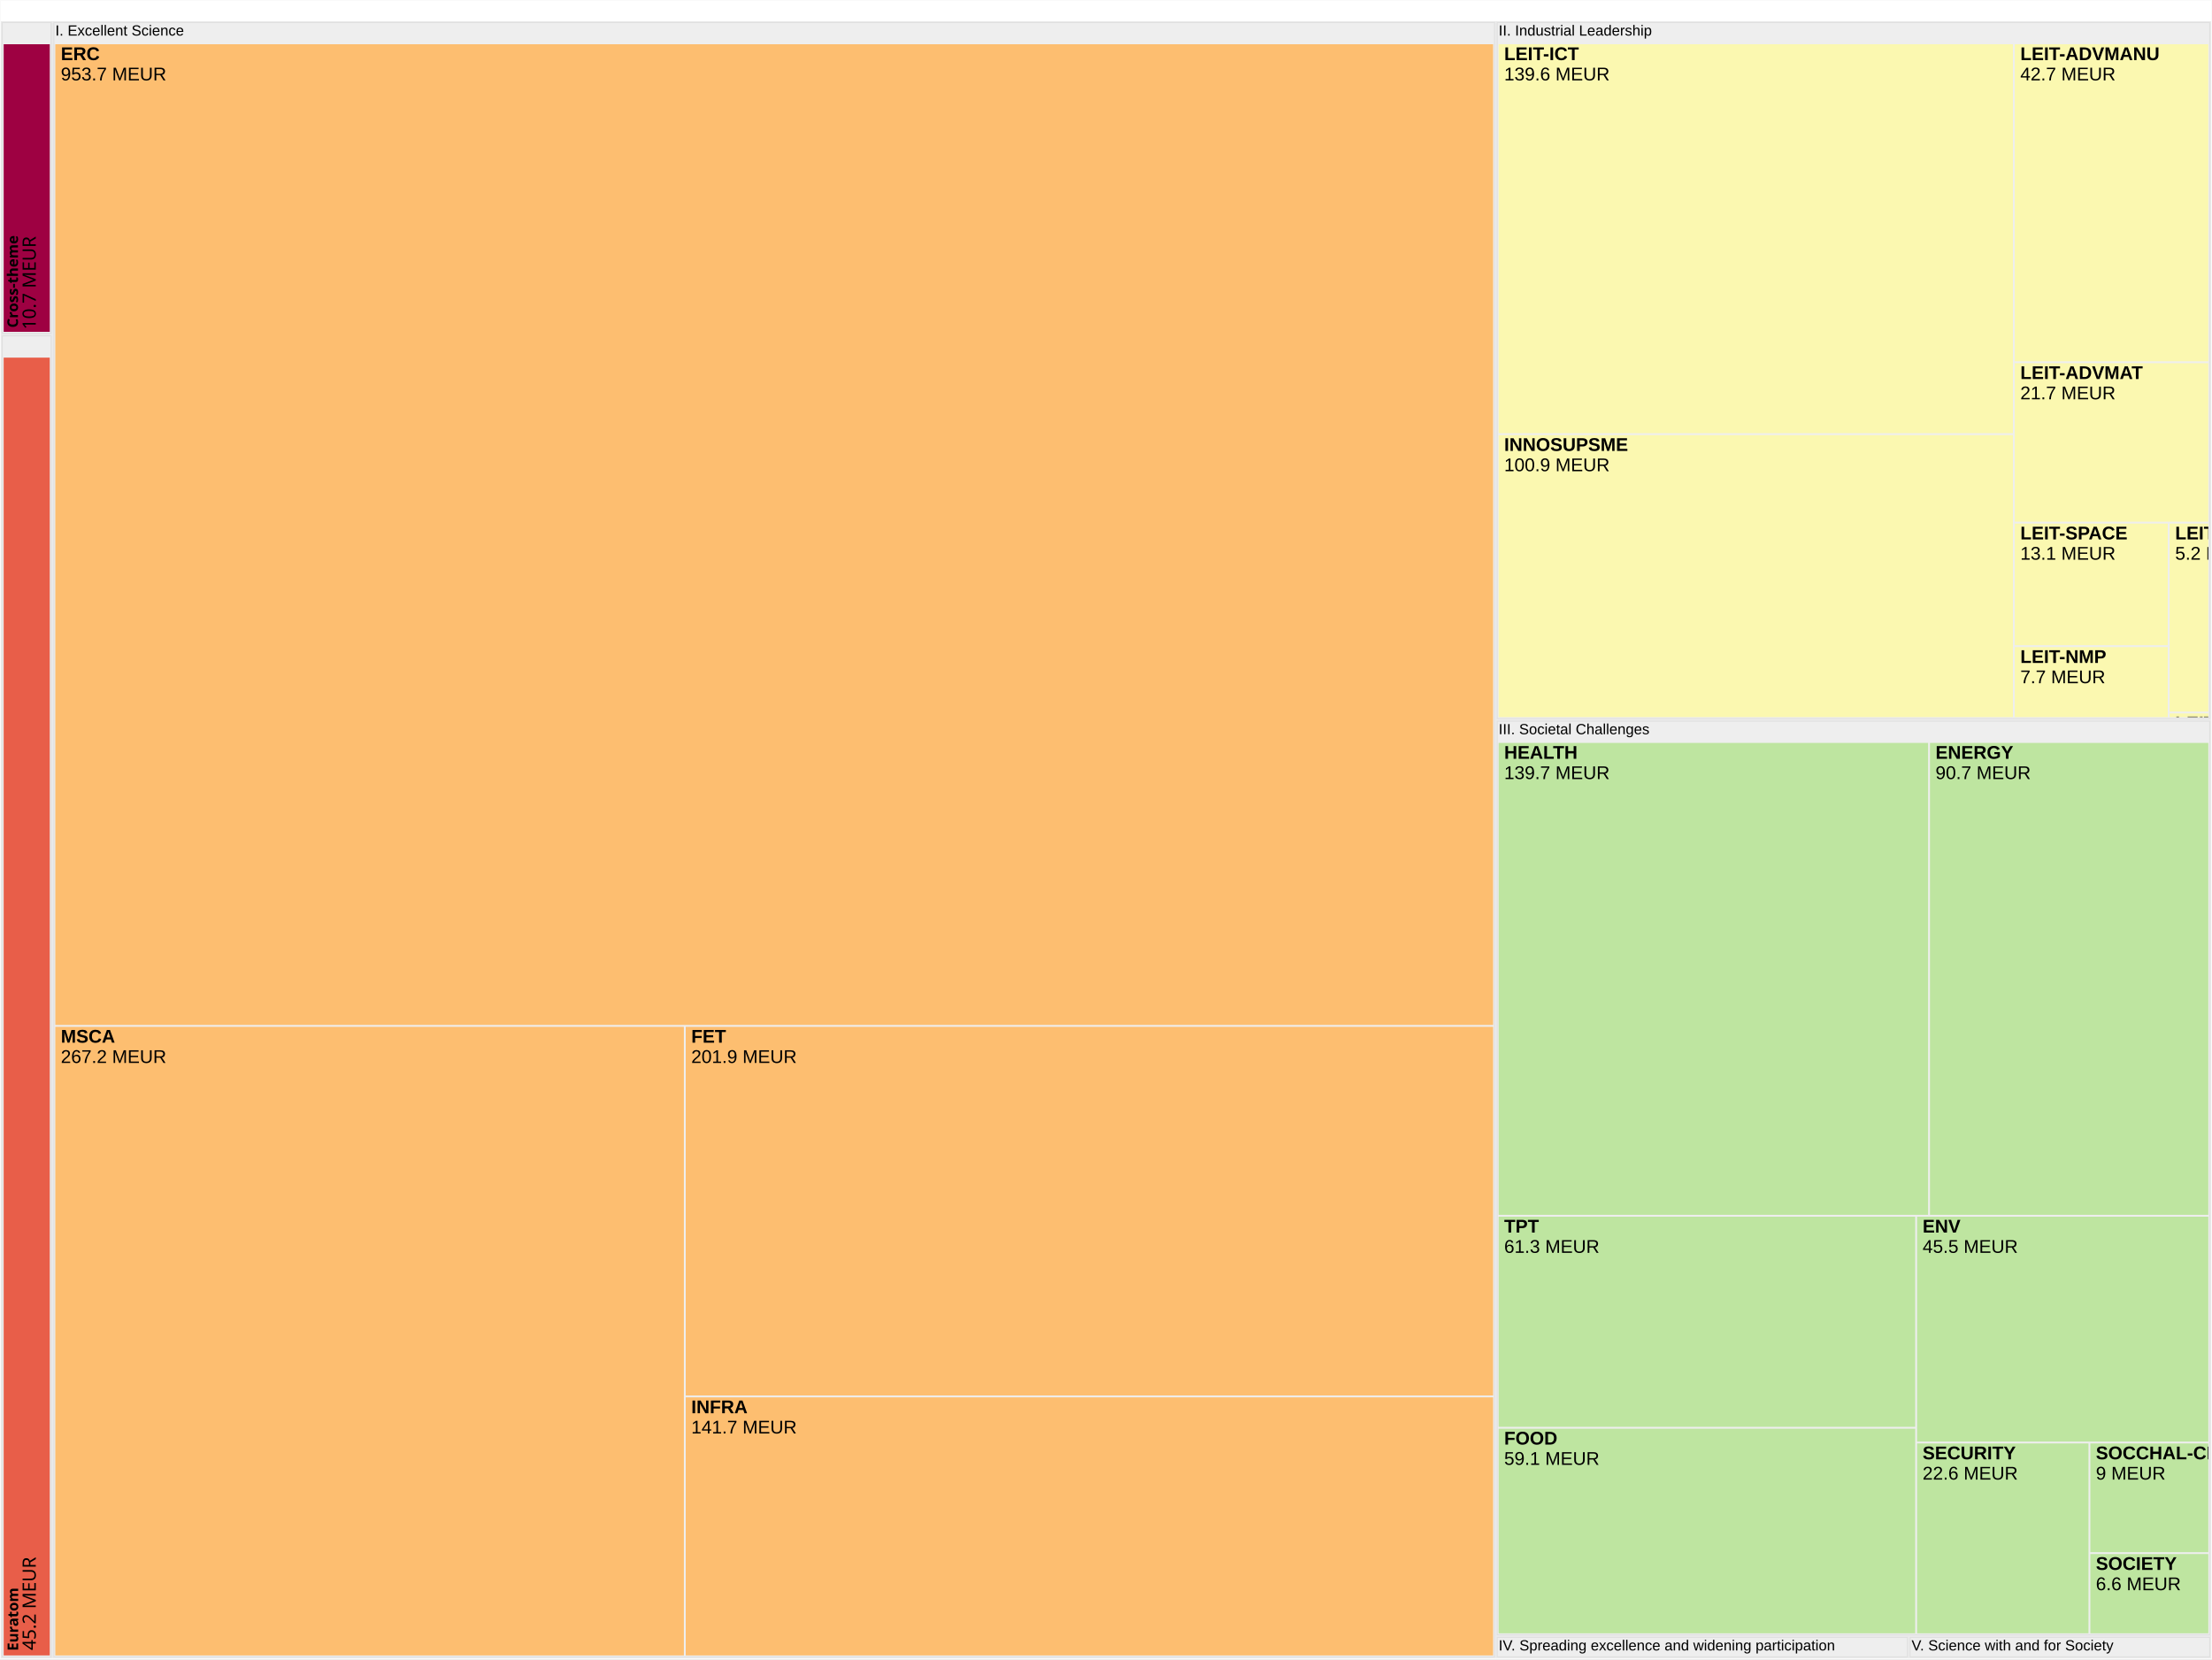
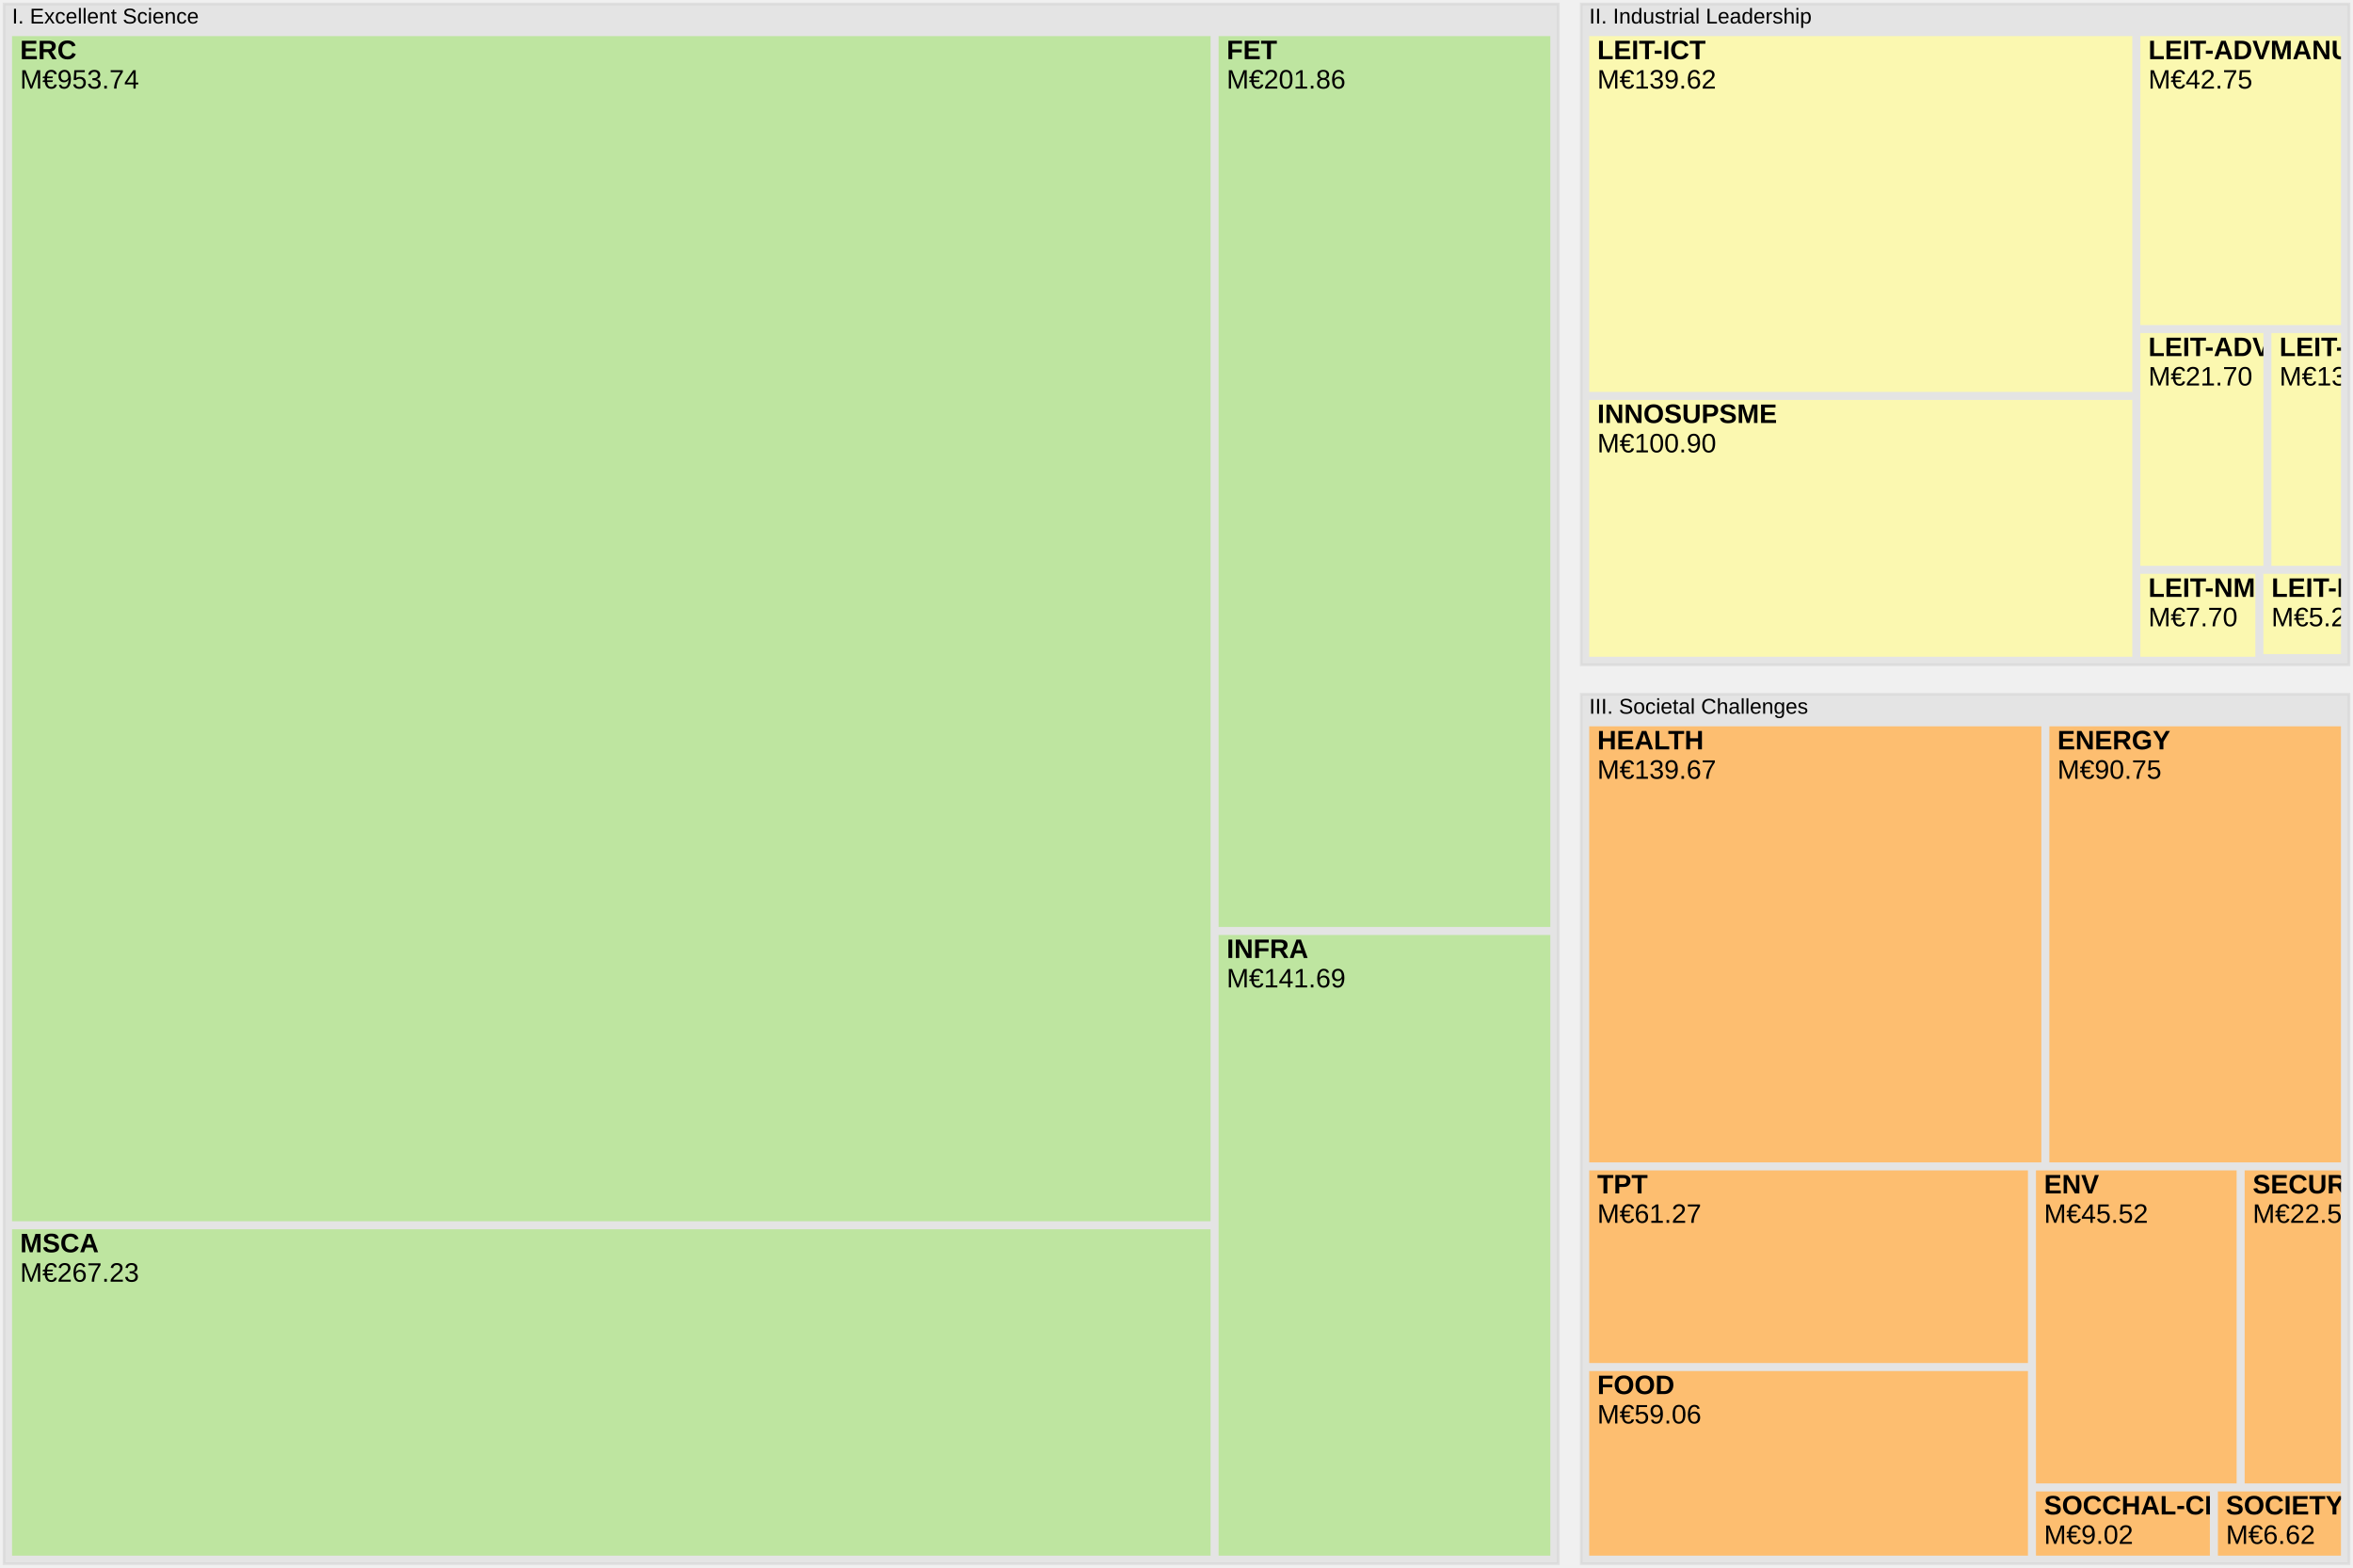
- <svg xmlns="http://www.w3.org/2000/svg" xmlns:xlink="http://www.w3.org/1999/xlink" width="1200" height="900" version="1.1" id="svg1201">
+ <svg xmlns="http://www.w3.org/2000/svg" xmlns:xlink="http://www.w3.org/1999/xlink" width="879.535" height="586" version="1.1" id="svg1201">
  <defs id="defs1205">
    <clipPath id="clip_ancestor0">
-       <use xlink:href="#path_ancestor0" id="use835" x="0" y="0" width="100%" height="100%" />
+       <rect width="898" height="598" id="use835" fill="#cccccc" fill-opacity="0" stroke="#cccccc" stroke-opacity="0.1" x="0" y="0" />
    </clipPath>
    <clipPath id="clip_ancestor1">
-       <use xlink:href="#path_ancestor1" id="use843" x="0" y="0" width="100%" height="100%" transform="translate(-1,-12)" />
+       <rect width="18" height="109" id="use843" fill="#cccccc" fill-opacity="0.333" stroke="#cccccc" stroke-opacity="0.433" x="0" y="0" />
    </clipPath>
    <clipPath id="clip_ancestor2">
-       <use xlink:href="#path_ancestor2" id="use851" x="0" y="0" width="100%" height="100%" transform="translate(-1,-182)" />
+       <rect width="18" height="471" id="use851" fill="#cccccc" fill-opacity="0.333" stroke="#cccccc" stroke-opacity="0.433" x="0" y="0" />
    </clipPath>
    <clipPath id="clip_ancestor3">
-       <use xlink:href="#path_ancestor3" id="use859" x="0" y="0" width="100%" height="100%" transform="translate(-29,-12)" />
+       <use xlink:href="#path_ancestor3" id="use859" x="0" y="0" width="100%" height="100%" transform="translate(-19.46463,-13)" />
    </clipPath>
    <clipPath id="clip_ancestor4">
-       <use xlink:href="#path_ancestor4" id="use867" x="0" y="0" width="100%" height="100%" transform="translate(-812,-12)" />
+       <use xlink:href="#path_ancestor4" id="use867" x="0" y="0" width="100%" height="100%" transform="translate(-609,-13)" />
    </clipPath>
    <clipPath id="clip_ancestor5">
-       <use xlink:href="#path_ancestor5" id="use875" x="0" y="0" width="100%" height="100%" transform="translate(-812,-391)" />
+       <use xlink:href="#path_ancestor5" id="use875" x="0" y="0" width="100%" height="100%" transform="translate(-609,-271)" />
    </clipPath>
    <clipPath id="clip_ancestor6">
-       <use xlink:href="#path_ancestor6" id="use883" x="0" y="0" width="100%" height="100%" transform="translate(-812,-888)" />
+       <rect width="165" height="5" id="use883" fill="#cccccc" fill-opacity="0.333" stroke="#cccccc" stroke-opacity="0.433" x="0" y="0" />
    </clipPath>
    <clipPath id="clip_ancestor7">
-       <use xlink:href="#path_ancestor7" id="use891" x="0" y="0" width="100%" height="100%" transform="translate(-1036,-888)" />
+       <rect width="119" height="5" id="use891" fill="#cccccc" fill-opacity="0.333" stroke="#cccccc" stroke-opacity="0.433" x="0" y="0" />
    </clipPath>
    <clipPath id="clip0">
-       <use xlink:href="#path0" id="use900" x="0" y="0" width="100%" height="100%" transform="translate(-2,-24)" />
+       <rect id="use900" fill="#5e4fa2" width="12" height="94" x="0" y="0" />
    </clipPath>
    <clipPath id="clip1">
-       <use xlink:href="#path1" id="use912" x="0" y="0" width="100%" height="100%" transform="translate(-2,-194)" />
+       <rect id="use912" fill="#56adae" width="12" height="456" x="0" y="0" />
    </clipPath>
    <clipPath id="clip2">
-       <use xlink:href="#path2" id="use924" x="0" y="0" width="100%" height="100%" transform="translate(-30,-24)" />
+       <use xlink:href="#path2" id="use924" x="0" y="0" width="100%" height="100%" transform="translate(-22.46463,-25)" />
    </clipPath>
    <clipPath id="clip3">
-       <use xlink:href="#path3" id="use936" x="0" y="0" width="100%" height="100%" transform="translate(-30,-557)" />
+       <use xlink:href="#path3" id="use936" x="0" y="0" width="100%" height="100%" transform="translate(-22.46463,-471)" />
    </clipPath>
    <clipPath id="clip4">
-       <use xlink:href="#path4" id="use948" x="0" y="0" width="100%" height="100%" transform="translate(-372,-557)" />
+       <use xlink:href="#path4" id="use948" x="0" y="0" width="100%" height="100%" transform="translate(-473.4646,-25)" />
    </clipPath>
    <clipPath id="clip5">
-       <use xlink:href="#path5" id="use960" x="0" y="0" width="100%" height="100%" transform="translate(-372,-758)" />
+       <use xlink:href="#path5" id="use960" x="0" y="0" width="100%" height="100%" transform="translate(-473.4646,-361)" />
    </clipPath>
    <clipPath id="clip6">
-       <use xlink:href="#path6" id="use972" x="0" y="0" width="100%" height="100%" transform="translate(-813,-24)" />
+       <use xlink:href="#path6" id="use972" x="0" y="0" width="100%" height="100%" transform="translate(-612,-25)" />
    </clipPath>
    <clipPath id="clip7">
-       <use xlink:href="#path7" id="use984" x="0" y="0" width="100%" height="100%" transform="translate(-813,-236)" />
+       <use xlink:href="#path7" id="use984" x="0" y="0" width="100%" height="100%" transform="translate(-612,-161)" />
    </clipPath>
    <clipPath id="clip8">
-       <use xlink:href="#path8" id="use996" x="0" y="0" width="100%" height="100%" transform="translate(-1093,-24)" />
+       <use xlink:href="#path8" id="use996" x="0" y="0" width="100%" height="100%" transform="translate(-818,-25)" />
    </clipPath>
    <clipPath id="clip9">
-       <use xlink:href="#path9" id="use1008" x="0" y="0" width="100%" height="100%" transform="translate(-1093,-197)" />
+       <use xlink:href="#path9" id="use1008" x="0" y="0" width="100%" height="100%" transform="translate(-818,-136)" />
    </clipPath>
    <clipPath id="clip10">
-       <use xlink:href="#path10" id="use1020" x="0" y="0" width="100%" height="100%" transform="translate(-1093,-284)" />
+       <use xlink:href="#path10" id="use1020" x="0" y="0" width="100%" height="100%" transform="translate(-867,-136)" />
    </clipPath>
    <clipPath id="clip11">
-       <use xlink:href="#path11" id="use1032" x="0" y="0" width="100%" height="100%" transform="translate(-1093,-351)" />
+       <use xlink:href="#path11" id="use1032" x="0" y="0" width="100%" height="100%" transform="translate(-818,-226)" />
    </clipPath>
    <clipPath id="clip12">
-       <use xlink:href="#path12" id="use1044" x="0" y="0" width="100%" height="100%" transform="translate(-1177,-284)" />
+       <use xlink:href="#path12" id="use1044" x="0" y="0" width="100%" height="100%" transform="translate(-864,-226)" />
    </clipPath>
    <clipPath id="clip13">
-       <use xlink:href="#path13" id="use1056" x="0" y="0" width="100%" height="100%" transform="translate(-1177,-387)" />
+       <use xlink:href="#path13" id="use1056" x="0" y="0" width="100%" height="100%" transform="translate(-864,-258)" />
    </clipPath>
    <clipPath id="clip14">
-       <use xlink:href="#path14" id="use1068" x="0" y="0" width="100%" height="100%" transform="translate(-1198,-387)" />
+       <use xlink:href="#path14" id="use1068" x="0" y="0" width="100%" height="100%" transform="translate(-894,-258)" />
    </clipPath>
    <clipPath id="clip15">
-       <use xlink:href="#path15" id="use1080" x="0" y="0" width="100%" height="100%" transform="translate(-813,-403)" />
+       <use xlink:href="#path15" id="use1080" x="0" y="0" width="100%" height="100%" transform="translate(-612,-283)" />
    </clipPath>
    <clipPath id="clip16">
-       <use xlink:href="#path16" id="use1092" x="0" y="0" width="100%" height="100%" transform="translate(-1047,-403)" />
+       <use xlink:href="#path16" id="use1092" x="0" y="0" width="100%" height="100%" transform="translate(-784,-283)" />
    </clipPath>
    <clipPath id="clip17">
-       <use xlink:href="#path17" id="use1104" x="0" y="0" width="100%" height="100%" transform="translate(-813,-660)" />
+       <use xlink:href="#path17" id="use1104" x="0" y="0" width="100%" height="100%" transform="translate(-612,-449)" />
    </clipPath>
    <clipPath id="clip18">
-       <use xlink:href="#path18" id="use1116" x="0" y="0" width="100%" height="100%" transform="translate(-813,-775)" />
+       <use xlink:href="#path18" id="use1116" x="0" y="0" width="100%" height="100%" transform="translate(-612,-524)" />
    </clipPath>
    <clipPath id="clip19">
-       <use xlink:href="#path19" id="use1128" x="0" y="0" width="100%" height="100%" transform="translate(-1040,-660)" />
+       <use xlink:href="#path19" id="use1128" x="0" y="0" width="100%" height="100%" transform="translate(-779,-449)" />
    </clipPath>
    <clipPath id="clip20">
-       <use xlink:href="#path20" id="use1140" x="0" y="0" width="100%" height="100%" transform="translate(-1040,-783)" />
+       <use xlink:href="#path20" id="use1140" x="0" y="0" width="100%" height="100%" transform="translate(-857,-449)" />
    </clipPath>
    <clipPath id="clip21">
-       <use xlink:href="#path21" id="use1152" x="0" y="0" width="100%" height="100%" transform="translate(-1134,-783)" />
+       <use xlink:href="#path21" id="use1152" x="0" y="0" width="100%" height="100%" transform="translate(-779,-569)" />
    </clipPath>
    <clipPath id="clip22">
-       <use xlink:href="#path22" id="use1164" x="0" y="0" width="100%" height="100%" transform="translate(-1134,-843)" />
+       <use xlink:href="#path22" id="use1164" x="0" y="0" width="100%" height="100%" transform="translate(-847,-569)" />
    </clipPath>
    <clipPath id="clip23">
-       <use xlink:href="#path23" id="use1176" x="0" y="0" width="100%" height="100%" transform="translate(-813,-899)" />
+       <use xlink:href="#path23" id="use1176" x="0" y="0" width="100%" height="100%" transform="translate(-612,-598)" />
    </clipPath>
    <clipPath id="clip24">
-       <use xlink:href="#path24" id="use1188" x="0" y="0" width="100%" height="100%" transform="translate(-1037,-899)" />
+       <use xlink:href="#path24" id="use1188" x="0" y="0" width="100%" height="100%" transform="translate(-780,-598)" />
    </clipPath>
  </defs>
-   <rect width="1200" height="900" x="0" y="0" fill="#ffffff" id="backgorund" />
-   <rect width="1200" height="900" id="path_ancestor0" fill="#cccccc" fill-opacity="0" stroke="#cccccc" stroke-opacity="0.1" x="0" y="0" />
-   <rect width="27" height="169" id="path_ancestor1" fill="#cccccc" fill-opacity="0.333" stroke="#cccccc" stroke-opacity="0.433" x="1" y="12" />
-   <rect width="27" height="717" id="path_ancestor2" fill="#cccccc" fill-opacity="0.333" stroke="#cccccc" stroke-opacity="0.433" x="1" y="182" />
-   <rect width="782" height="887" id="path_ancestor3" fill="#cccccc" fill-opacity="0.333" stroke="#cccccc" stroke-opacity="0.433" x="29" y="12" />
-   <text x="1" y="2" clip-path="url(#clip_ancestor3)" font-family="Arial, sans-serif" font-size="8px" dominant-baseline="text-before-edge" class="txt" id="text862" transform="translate(29,12)">I. Excellent Science</text>
-   <rect width="387" height="378" id="path_ancestor4" fill="#cccccc" fill-opacity="0.333" stroke="#cccccc" stroke-opacity="0.433" x="812" y="12" />
-   <text x="1" y="2" clip-path="url(#clip_ancestor4)" font-family="Arial, sans-serif" font-size="8px" dominant-baseline="text-before-edge" class="txt" id="text870" transform="translate(812,12)">II. Industrial Leadership</text>
-   <rect width="387" height="496" id="path_ancestor5" fill="#cccccc" fill-opacity="0.333" stroke="#cccccc" stroke-opacity="0.433" x="812" y="391" />
-   <text x="1" y="2" clip-path="url(#clip_ancestor5)" font-family="Arial, sans-serif" font-size="8px" dominant-baseline="text-before-edge" class="txt" id="text878" transform="translate(812,391)">III. Societal Challenges</text>
-   <rect width="223" height="11" id="path_ancestor6" fill="#cccccc" fill-opacity="0.333" stroke="#cccccc" stroke-opacity="0.433" x="812" y="888" />
-   <text x="1" y="2" clip-path="url(#clip_ancestor6)" font-family="Arial, sans-serif" font-size="8px" dominant-baseline="text-before-edge" class="txt" id="text886" transform="translate(812,888)">IV. Spreading excellence and widening participation</text>
-   <rect width="163" height="11" id="path_ancestor7" fill="#cccccc" fill-opacity="0.333" stroke="#cccccc" stroke-opacity="0.433" x="1036" y="888" />
-   <text x="1" y="2" clip-path="url(#clip_ancestor7)" font-family="Arial, sans-serif" font-size="8px" dominant-baseline="text-before-edge" class="txt" id="text894" transform="translate(1036,888)">V. Science with and for Society</text>
-   <rect id="path0" fill="#9e0142" width="25" height="156" x="2" y="24" />
-   <rect id="path1" fill="#e85e49" width="25" height="704" x="2" y="194" />
-   <rect id="path2" fill="#fdbe70" width="780" height="532" x="30" y="24" />
-   <text clip-path="url(#clip2)" font-family="Arial, sans-serif" font-size="10px" dominant-baseline="text-before-edge" class="txt" id="text931" transform="translate(30,24)">
-     <tspan x="3" y="0.2em" style="font-weight:bold;font-size:10px;font-family:Arial, sans-serif;fill:#000000" id="tspan927">ERC</tspan>
-     <tspan x="3" y="1.3em" style="font-weight:normal;font-size:10px;font-family:Arial, sans-serif;fill:#000000" id="tspan929">953.7 MEUR</tspan>
-   </text>
-   <rect id="path3" fill="#fdbe70" width="341" height="341" x="30" y="557" />
-   <text clip-path="url(#clip3)" font-family="Arial, sans-serif" font-size="10px" dominant-baseline="text-before-edge" class="txt" id="text943" transform="translate(30,557)">
-     <tspan x="3" y="0.2em" style="font-weight:bold;font-size:10px;font-family:Arial, sans-serif;fill:#000000" id="tspan939">MSCA</tspan>
-     <tspan x="3" y="1.3em" style="font-weight:normal;font-size:10px;font-family:Arial, sans-serif;fill:#000000" id="tspan941">267.2 MEUR</tspan>
-   </text>
-   <rect id="path4" fill="#fdbe70" width="438" height="200" x="372" y="557" />
-   <text clip-path="url(#clip4)" font-family="Arial, sans-serif" font-size="10px" dominant-baseline="text-before-edge" class="txt" id="text955" transform="translate(372,557)">
-     <tspan x="3" y="0.2em" style="font-weight:bold;font-size:10px;font-family:Arial, sans-serif;fill:#000000" id="tspan951">FET</tspan>
-     <tspan x="3" y="1.3em" style="font-weight:normal;font-size:10px;font-family:Arial, sans-serif;fill:#000000" id="tspan953">201.9 MEUR</tspan>
-   </text>
-   <rect id="path5" fill="#fdbe70" width="438" height="140" x="372" y="758" />
-   <text clip-path="url(#clip5)" font-family="Arial, sans-serif" font-size="10px" dominant-baseline="text-before-edge" class="txt" id="text967" transform="translate(372,758)">
-     <tspan x="3" y="0.2em" style="font-weight:bold;font-size:10px;font-family:Arial, sans-serif;fill:#000000" id="tspan963">INFRA</tspan>
-     <tspan x="3" y="1.3em" style="font-weight:normal;font-size:10px;font-family:Arial, sans-serif;fill:#000000" id="tspan965">141.7 MEUR</tspan>
-   </text>
-   <rect id="path6" fill="#fbf8b0" width="279" height="211" x="813" y="24" />
-   <text clip-path="url(#clip6)" font-family="Arial, sans-serif" font-size="10px" dominant-baseline="text-before-edge" class="txt" id="text979" transform="translate(813,24)">
-     <tspan x="3" y="0.2em" style="font-weight:bold;font-size:10px;font-family:Arial, sans-serif;fill:#000000" id="tspan975">LEIT-ICT</tspan>
-     <tspan x="3" y="1.3em" style="font-weight:normal;font-size:10px;font-family:Arial, sans-serif;fill:#000000" id="tspan977">139.6 MEUR</tspan>
-   </text>
-   <rect id="path7" fill="#fbf8b0" width="279" height="153" x="813" y="236" />
-   <text clip-path="url(#clip7)" font-family="Arial, sans-serif" font-size="10px" dominant-baseline="text-before-edge" class="txt" id="text991" transform="translate(813,236)">
-     <tspan x="3" y="0.2em" style="font-weight:bold;font-size:10px;font-family:Arial, sans-serif;fill:#000000" id="tspan987">INNOSUPSME</tspan>
-     <tspan x="3" y="1.3em" style="font-weight:normal;font-size:10px;font-family:Arial, sans-serif;fill:#000000" id="tspan989">100.9 MEUR</tspan>
-   </text>
-   <rect id="path8" fill="#fbf8b0" width="105" height="172" x="1093" y="24" />
-   <text clip-path="url(#clip8)" font-family="Arial, sans-serif" font-size="10px" dominant-baseline="text-before-edge" class="txt" id="text1003" transform="translate(1093,24)">
-     <tspan x="3" y="0.2em" style="font-weight:bold;font-size:10px;font-family:Arial, sans-serif;fill:#000000" id="tspan999">LEIT-ADVMANU</tspan>
-     <tspan x="3" y="1.3em" style="font-weight:normal;font-size:10px;font-family:Arial, sans-serif;fill:#000000" id="tspan1001">42.7 MEUR</tspan>
-   </text>
-   <rect id="path9" fill="#fbf8b0" width="105" height="86" x="1093" y="197" />
-   <text clip-path="url(#clip9)" font-family="Arial, sans-serif" font-size="10px" dominant-baseline="text-before-edge" class="txt" id="text1015" transform="translate(1093,197)">
-     <tspan x="3" y="0.2em" style="font-weight:bold;font-size:10px;font-family:Arial, sans-serif;fill:#000000" id="tspan1011">LEIT-ADVMAT</tspan>
-     <tspan x="3" y="1.3em" style="font-weight:normal;font-size:10px;font-family:Arial, sans-serif;fill:#000000" id="tspan1013">21.7 MEUR</tspan>
-   </text>
-   <rect id="path10" fill="#fbf8b0" width="83" height="66" x="1093" y="284" />
-   <text clip-path="url(#clip10)" font-family="Arial, sans-serif" font-size="10px" dominant-baseline="text-before-edge" class="txt" id="text1027" transform="translate(1093,284)">
-     <tspan x="3" y="0.2em" style="font-weight:bold;font-size:10px;font-family:Arial, sans-serif;fill:#000000" id="tspan1023">LEIT-SPACE</tspan>
-     <tspan x="3" y="1.3em" style="font-weight:normal;font-size:10px;font-family:Arial, sans-serif;fill:#000000" id="tspan1025">13.1 MEUR</tspan>
-   </text>
-   <rect id="path11" fill="#fbf8b0" width="83" height="38" x="1093" y="351" />
-   <text clip-path="url(#clip11)" font-family="Arial, sans-serif" font-size="10px" dominant-baseline="text-before-edge" class="txt" id="text1039" transform="translate(1093,351)">
-     <tspan x="3" y="0.2em" style="font-weight:bold;font-size:10px;font-family:Arial, sans-serif;fill:#000000" id="tspan1035">LEIT-NMP</tspan>
-     <tspan x="3" y="1.3em" style="font-weight:normal;font-size:10px;font-family:Arial, sans-serif;fill:#000000" id="tspan1037">7.7 MEUR</tspan>
-   </text>
-   <rect id="path12" fill="#fbf8b0" width="21" height="102" x="1177" y="284" />
-   <text clip-path="url(#clip12)" font-family="Arial, sans-serif" font-size="10px" dominant-baseline="text-before-edge" class="txt" id="text1051" transform="translate(1177,284)">
-     <tspan x="3" y="0.2em" style="font-weight:bold;font-size:10px;font-family:Arial, sans-serif;fill:#000000" id="tspan1047">LEIT-BIOTECH</tspan>
-     <tspan x="3" y="1.3em" style="font-weight:normal;font-size:10px;font-family:Arial, sans-serif;fill:#000000" id="tspan1049">5.2 MEUR</tspan>
-   </text>
-   <rect id="path13" fill="#fbf8b0" width="21" height="2" x="1177" y="387" />
-   <text clip-path="url(#clip13)" font-family="Arial, sans-serif" font-size="10px" dominant-baseline="text-before-edge" class="txt" id="text1063" transform="translate(1177,387)">
-     <tspan x="3" y="0.2em" style="font-weight:bold;font-size:10px;font-family:Arial, sans-serif;fill:#000000" id="tspan1059">LEIT</tspan>
-     <tspan x="3" y="1.3em" style="font-weight:normal;font-size:10px;font-family:Arial, sans-serif;fill:#000000" id="tspan1061">0.1 MEUR</tspan>
-   </text>
-   <rect id="path14" fill="#fbf8b0" width="0" height="0" x="1198" y="387" />
-   <text clip-path="url(#clip14)" font-family="Arial, sans-serif" font-size="10px" dominant-baseline="text-before-edge" class="txt" id="text1075" transform="translate(1198,387)">
-     <tspan x="3" y="0.2em" style="font-weight:bold;font-size:10px;font-family:Arial, sans-serif;fill:#000000" id="tspan1071">RISKFINANCE</tspan>
-     <tspan x="3" y="1.3em" style="font-weight:normal;font-size:10px;font-family:Arial, sans-serif;fill:#000000" id="tspan1073">0 MEUR</tspan>
-   </text>
-   <rect id="path15" fill="#bee5a0" width="233" height="256" x="813" y="403" />
-   <text clip-path="url(#clip15)" font-family="Arial, sans-serif" font-size="10px" dominant-baseline="text-before-edge" class="txt" id="text1087" transform="translate(813,403)">
-     <tspan x="3" y="0.2em" style="font-weight:bold;font-size:10px;font-family:Arial, sans-serif;fill:#000000" id="tspan1083">HEALTH</tspan>
-     <tspan x="3" y="1.3em" style="font-weight:normal;font-size:10px;font-family:Arial, sans-serif;fill:#000000" id="tspan1085">139.7 MEUR</tspan>
-   </text>
-   <rect id="path16" fill="#bee5a0" width="151" height="256" x="1047" y="403" />
-   <text clip-path="url(#clip16)" font-family="Arial, sans-serif" font-size="10px" dominant-baseline="text-before-edge" class="txt" id="text1099" transform="translate(1047,403)">
-     <tspan x="3" y="0.2em" style="font-weight:bold;font-size:10px;font-family:Arial, sans-serif;fill:#000000" id="tspan1095">ENERGY</tspan>
-     <tspan x="3" y="1.3em" style="font-weight:normal;font-size:10px;font-family:Arial, sans-serif;fill:#000000" id="tspan1097">90.7 MEUR</tspan>
-   </text>
-   <rect id="path17" fill="#bee5a0" width="226" height="114" x="813" y="660" />
-   <text clip-path="url(#clip17)" font-family="Arial, sans-serif" font-size="10px" dominant-baseline="text-before-edge" class="txt" id="text1111" transform="translate(813,660)">
-     <tspan x="3" y="0.2em" style="font-weight:bold;font-size:10px;font-family:Arial, sans-serif;fill:#000000" id="tspan1107">TPT</tspan>
-     <tspan x="3" y="1.3em" style="font-weight:normal;font-size:10px;font-family:Arial, sans-serif;fill:#000000" id="tspan1109">61.3 MEUR</tspan>
-   </text>
-   <rect id="path18" fill="#bee5a0" width="226" height="111" x="813" y="775" />
-   <text clip-path="url(#clip18)" font-family="Arial, sans-serif" font-size="10px" dominant-baseline="text-before-edge" class="txt" id="text1123" transform="translate(813,775)">
-     <tspan x="3" y="0.2em" style="font-weight:bold;font-size:10px;font-family:Arial, sans-serif;fill:#000000" id="tspan1119">FOOD</tspan>
-     <tspan x="3" y="1.3em" style="font-weight:normal;font-size:10px;font-family:Arial, sans-serif;fill:#000000" id="tspan1121">59.1 MEUR</tspan>
-   </text>
-   <rect id="path19" fill="#bee5a0" width="158" height="122" x="1040" y="660" />
-   <text clip-path="url(#clip19)" font-family="Arial, sans-serif" font-size="10px" dominant-baseline="text-before-edge" class="txt" id="text1135" transform="translate(1040,660)">
-     <tspan x="3" y="0.2em" style="font-weight:bold;font-size:10px;font-family:Arial, sans-serif;fill:#000000" id="tspan1131">ENV</tspan>
-     <tspan x="3" y="1.3em" style="font-weight:normal;font-size:10px;font-family:Arial, sans-serif;fill:#000000" id="tspan1133">45.5 MEUR</tspan>
-   </text>
-   <rect id="path20" fill="#bee5a0" width="93" height="103" x="1040" y="783" />
-   <text clip-path="url(#clip20)" font-family="Arial, sans-serif" font-size="10px" dominant-baseline="text-before-edge" class="txt" id="text1147" transform="translate(1040,783)">
-     <tspan x="3" y="0.2em" style="font-weight:bold;font-size:10px;font-family:Arial, sans-serif;fill:#000000" id="tspan1143">SECURITY</tspan>
-     <tspan x="3" y="1.3em" style="font-weight:normal;font-size:10px;font-family:Arial, sans-serif;fill:#000000" id="tspan1145">22.6 MEUR</tspan>
-   </text>
-   <rect id="path21" fill="#bee5a0" width="64" height="59" x="1134" y="783" />
-   <text clip-path="url(#clip21)" font-family="Arial, sans-serif" font-size="10px" dominant-baseline="text-before-edge" class="txt" id="text1159" transform="translate(1134,783)">
-     <tspan x="3" y="0.2em" style="font-weight:bold;font-size:10px;font-family:Arial, sans-serif;fill:#000000" id="tspan1155">SOCCHAL-CROSST</tspan>
-     <tspan x="3" y="1.3em" style="font-weight:normal;font-size:10px;font-family:Arial, sans-serif;fill:#000000" id="tspan1157">9 MEUR</tspan>
-   </text>
-   <rect id="path22" fill="#bee5a0" width="64" height="43" x="1134" y="843" />
-   <text clip-path="url(#clip22)" font-family="Arial, sans-serif" font-size="10px" dominant-baseline="text-before-edge" class="txt" id="text1171" transform="translate(1134,843)">
-     <tspan x="3" y="0.2em" style="font-weight:bold;font-size:10px;font-family:Arial, sans-serif;fill:#000000" id="tspan1167">SOCIETY</tspan>
-     <tspan x="3" y="1.3em" style="font-weight:normal;font-size:10px;font-family:Arial, sans-serif;fill:#000000" id="tspan1169">6.6 MEUR</tspan>
-   </text>
-   <rect id="path23" fill="#56adae" width="221" height="0" x="813" y="899" />
-   <text clip-path="url(#clip23)" font-family="Arial, sans-serif" font-size="10px" dominant-baseline="text-before-edge" class="txt" id="text1183" transform="translate(813,899)">
-     <tspan x="3" y="0.2em" style="font-weight:bold;font-size:10px;font-family:Arial, sans-serif;fill:#000000" id="tspan1179" />
-     <tspan x="3" y="1.3em" style="font-weight:normal;font-size:10px;font-family:Arial, sans-serif;fill:#000000" id="tspan1181">6.1 MEUR</tspan>
-   </text>
-   <rect id="path24" fill="#5e4fa2" width="161" height="0" x="1037" y="899" />
-   <text clip-path="url(#clip24)" font-family="Arial, sans-serif" font-size="10px" dominant-baseline="text-before-edge" class="txt" id="text1195" transform="translate(1037,899)">
-     <tspan x="3" y="0.2em" style="font-weight:bold;font-size:10px;font-family:Arial, sans-serif;fill:#000000" id="tspan1191" />
-     <tspan x="3" y="1.3em" style="font-weight:normal;font-size:10px;font-family:Arial, sans-serif;fill:#000000" id="tspan1193">4.5 MEUR</tspan>
-   </text>
-   <text xml:space="preserve" style="font-weight:bold;font-size:8px;line-height:1.25;font-family:sans-serif;-inkscape-font-specification:'sans-serif Bold'" x="-895.536" y="9.854" id="text1825" transform="rotate(-90)">
-     <tspan id="tspan1823" x="-895.536" y="9.854" style="font-style:normal;font-variant:normal;font-weight:bold;font-stretch:normal;font-size:8px;font-family:sans-serif;-inkscape-font-specification:'sans-serif Bold'">Euratom</tspan>
-   </text>
-   <text xml:space="preserve" style="font-weight:bold;font-size:8px;line-height:1.25;font-family:sans-serif;-inkscape-font-specification:'sans-serif Bold'" x="-177.797" y="9.746" id="text1825-3" transform="rotate(-90)">
-     <tspan id="tspan1823-7" x="-177.797" y="9.746" style="font-style:normal;font-variant:normal;font-weight:bold;font-stretch:normal;font-size:8px;font-family:sans-serif;-inkscape-font-specification:'sans-serif Bold'">Cross-theme</tspan>
-   </text>
-   <text xml:space="preserve" style="font-weight:bold;font-size:10px;line-height:1.25;font-family:sans-serif;-inkscape-font-specification:'sans-serif Bold'" x="-178.752" y="19.402" id="text1825-6" transform="rotate(-90)">
-     <tspan id="tspan1823-2" x="-178.752" y="19.402" style="font-style:normal;font-variant:normal;font-weight:normal;font-stretch:normal;font-size:10px;font-family:sans-serif;-inkscape-font-specification:sans-serif">10.7 MEUR</tspan>
-   </text>
-   <text xml:space="preserve" style="font-weight:bold;font-size:10px;line-height:1.25;font-family:sans-serif;-inkscape-font-specification:'sans-serif Bold'" x="-895.17" y="19.407" id="text1825-6-0" transform="rotate(-90)">
-     <tspan id="tspan1823-2-6" x="-895.17" y="19.407" style="font-style:normal;font-variant:normal;font-weight:normal;font-stretch:normal;font-size:10px;font-family:sans-serif;-inkscape-font-specification:sans-serif">45.2 MEUR</tspan>
-   </text>
+   <g id="g2311" transform="translate(-17.96463,-11.5)">
+     <rect width="581" height="583" id="path_ancestor3" fill="#cccccc" fill-opacity="0.333" stroke="#cccccc" stroke-opacity="0.433" x="19.465" y="13" />
+     <text x="3" y="2" clip-path="url(#clip_ancestor3)" font-family="Arial, sans-serif" font-size="8px" dominant-baseline="text-before-edge" class="txt" id="text862" transform="translate(19.46463,13)">I. Excellent Science</text>
+     <rect id="path2" fill="#bee5a0" width="448" height="443" x="22.465" y="25" />
+     <text clip-path="url(#clip2)" font-family="Arial, sans-serif" font-size="10px" dominant-baseline="text-before-edge" class="txt" id="text931" transform="translate(22.46463,25)">
+       <tspan x="3" y="0.2em" style="font-weight:bold;font-size:10px;font-family:Arial, sans-serif;fill:#000000" id="tspan927">ERC</tspan>
+       <tspan x="3" y="1.3em" style="font-weight:normal;font-size:10px;font-family:Arial, sans-serif;fill:#000000" id="tspan929">M€953.74</tspan>
+     </text>
+     <rect id="path3" fill="#bee5a0" width="448" height="122" x="22.465" y="471" />
+     <text clip-path="url(#clip3)" font-family="Arial, sans-serif" font-size="10px" dominant-baseline="text-before-edge" class="txt" id="text943" transform="translate(22.46463,471)">
+       <tspan x="3" y="0.2em" style="font-weight:bold;font-size:10px;font-family:Arial, sans-serif;fill:#000000" id="tspan939">MSCA</tspan>
+       <tspan x="3" y="1.3em" style="font-weight:normal;font-size:10px;font-family:Arial, sans-serif;fill:#000000" id="tspan941">M€267.23</tspan>
+     </text>
+     <rect id="path4" fill="#bee5a0" width="124" height="333" x="473.465" y="25" />
+     <text clip-path="url(#clip4)" font-family="Arial, sans-serif" font-size="10px" dominant-baseline="text-before-edge" class="txt" id="text955" transform="translate(473.4646,25)">
+       <tspan x="3" y="0.2em" style="font-weight:bold;font-size:10px;font-family:Arial, sans-serif;fill:#000000" id="tspan951">FET</tspan>
+       <tspan x="3" y="1.3em" style="font-weight:normal;font-size:10px;font-family:Arial, sans-serif;fill:#000000" id="tspan953">M€201.86</tspan>
+     </text>
+     <rect id="path5" fill="#bee5a0" width="124" height="232" x="473.465" y="361" />
+     <text clip-path="url(#clip5)" font-family="Arial, sans-serif" font-size="10px" dominant-baseline="text-before-edge" class="txt" id="text967" transform="translate(473.4646,361)">
+       <tspan x="3" y="0.2em" style="font-weight:bold;font-size:10px;font-family:Arial, sans-serif;fill:#000000" id="tspan963">INFRA</tspan>
+       <tspan x="3" y="1.3em" style="font-weight:normal;font-size:10px;font-family:Arial, sans-serif;fill:#000000" id="tspan965">M€141.69</tspan>
+     </text>
+     <rect width="287" height="247" id="path_ancestor4" fill="#cccccc" fill-opacity="0.333" stroke="#cccccc" stroke-opacity="0.433" x="609" y="13" />
+     <text x="3" y="2" clip-path="url(#clip_ancestor4)" font-family="Arial, sans-serif" font-size="8px" dominant-baseline="text-before-edge" class="txt" id="text870" transform="translate(609,13)">II. Industrial Leadership</text>
+     <rect id="path6" fill="#fbf8b0" width="203" height="133" x="612" y="25" />
+     <text clip-path="url(#clip6)" font-family="Arial, sans-serif" font-size="10px" dominant-baseline="text-before-edge" class="txt" id="text979" transform="translate(612,25)">
+       <tspan x="3" y="0.2em" style="font-weight:bold;font-size:10px;font-family:Arial, sans-serif;fill:#000000" id="tspan975">LEIT-ICT</tspan>
+       <tspan x="3" y="1.3em" style="font-weight:normal;font-size:10px;font-family:Arial, sans-serif;fill:#000000" id="tspan977">M€139.62</tspan>
+     </text>
+     <rect id="path7" fill="#fbf8b0" width="203" height="96" x="612" y="161" />
+     <text clip-path="url(#clip7)" font-family="Arial, sans-serif" font-size="10px" dominant-baseline="text-before-edge" class="txt" id="text991" transform="translate(612,161)">
+       <tspan x="3" y="0.2em" style="font-weight:bold;font-size:10px;font-family:Arial, sans-serif;fill:#000000" id="tspan987">INNOSUPSME</tspan>
+       <tspan x="3" y="1.3em" style="font-weight:normal;font-size:10px;font-family:Arial, sans-serif;fill:#000000" id="tspan989">M€100.90</tspan>
+     </text>
+     <rect id="path8" fill="#fbf8b0" width="75" height="108" x="818" y="25" />
+     <text clip-path="url(#clip8)" font-family="Arial, sans-serif" font-size="10px" dominant-baseline="text-before-edge" class="txt" id="text1003" transform="translate(818,25)">
+       <tspan x="3" y="0.2em" style="font-weight:bold;font-size:10px;font-family:Arial, sans-serif;fill:#000000" id="tspan999">LEIT-ADVMANU</tspan>
+       <tspan x="3" y="1.3em" style="font-weight:normal;font-size:10px;font-family:Arial, sans-serif;fill:#000000" id="tspan1001">M€42.75</tspan>
+     </text>
+     <rect id="path9" fill="#fbf8b0" width="46" height="87" x="818" y="136" />
+     <text clip-path="url(#clip9)" font-family="Arial, sans-serif" font-size="10px" dominant-baseline="text-before-edge" class="txt" id="text1015" transform="translate(818,136)">
+       <tspan x="3" y="0.2em" style="font-weight:bold;font-size:10px;font-family:Arial, sans-serif;fill:#000000" id="tspan1011">LEIT-ADVMAT</tspan>
+       <tspan x="3" y="1.3em" style="font-weight:normal;font-size:10px;font-family:Arial, sans-serif;fill:#000000" id="tspan1013">M€21.70</tspan>
+     </text>
+     <rect id="path10" fill="#fbf8b0" width="26" height="87" x="867" y="136" />
+     <text clip-path="url(#clip10)" font-family="Arial, sans-serif" font-size="10px" dominant-baseline="text-before-edge" class="txt" id="text1027" transform="translate(867,136)">
+       <tspan x="3" y="0.2em" style="font-weight:bold;font-size:10px;font-family:Arial, sans-serif;fill:#000000" id="tspan1023">LEIT-SPACE</tspan>
+       <tspan x="3" y="1.3em" style="font-weight:normal;font-size:10px;font-family:Arial, sans-serif;fill:#000000" id="tspan1025">M€13.13</tspan>
+     </text>
+     <rect id="path11" fill="#fbf8b0" width="43" height="31" x="818" y="226" />
+     <text clip-path="url(#clip11)" font-family="Arial, sans-serif" font-size="10px" dominant-baseline="text-before-edge" class="txt" id="text1039" transform="translate(818,226)">
+       <tspan x="3" y="0.2em" style="font-weight:bold;font-size:10px;font-family:Arial, sans-serif;fill:#000000" id="tspan1035">LEIT-NMP</tspan>
+       <tspan x="3" y="1.3em" style="font-weight:normal;font-size:10px;font-family:Arial, sans-serif;fill:#000000" id="tspan1037">M€7.70</tspan>
+     </text>
+     <rect id="path12" fill="#fbf8b0" width="29" height="30" x="864" y="226" />
+     <text clip-path="url(#clip12)" font-family="Arial, sans-serif" font-size="10px" dominant-baseline="text-before-edge" class="txt" id="text1051" transform="translate(864,226)">
+       <tspan x="3" y="0.2em" style="font-weight:bold;font-size:10px;font-family:Arial, sans-serif;fill:#000000" id="tspan1047">LEIT-BIOTECH</tspan>
+       <tspan x="3" y="1.3em" style="font-weight:normal;font-size:10px;font-family:Arial, sans-serif;fill:#000000" id="tspan1049">M€5.22</tspan>
+     </text>
+     <rect id="path13" fill="#fbf8b0" width="29" height="0" x="864" y="258" />
+     <text clip-path="url(#clip13)" font-family="Arial, sans-serif" font-size="10px" dominant-baseline="text-before-edge" class="txt" id="text1063" transform="translate(864,258)">
+       <tspan x="3" y="0.2em" style="font-weight:bold;font-size:10px;font-family:Arial, sans-serif;fill:#000000" id="tspan1059">LEIT</tspan>
+       <tspan x="3" y="1.3em" style="font-weight:normal;font-size:10px;font-family:Arial, sans-serif;fill:#000000" id="tspan1061">M€0.12</tspan>
+     </text>
+     <rect id="path14" fill="#fbf8b0" width="0" height="0" x="894" y="258" />
+     <text clip-path="url(#clip14)" font-family="Arial, sans-serif" font-size="10px" dominant-baseline="text-before-edge" class="txt" id="text1075" transform="translate(894,258)">
+       <tspan x="3" y="0.2em" style="font-weight:bold;font-size:10px;font-family:Arial, sans-serif;fill:#000000" id="tspan1071">RISKFINANCE</tspan>
+       <tspan x="3" y="1.3em" style="font-weight:normal;font-size:10px;font-family:Arial, sans-serif;fill:#000000" id="tspan1073">M€0.00</tspan>
+     </text>
+     <rect width="287" height="325" id="path_ancestor5" fill="#cccccc" fill-opacity="0.333" stroke="#cccccc" stroke-opacity="0.433" x="609" y="271" />
+     <text x="3" y="2" clip-path="url(#clip_ancestor5)" font-family="Arial, sans-serif" font-size="8px" dominant-baseline="text-before-edge" class="txt" id="text878" transform="translate(609,271)">III. Societal Challenges</text>
+     <rect id="path15" fill="#fdbe70" width="169" height="163" x="612" y="283" />
+     <text clip-path="url(#clip15)" font-family="Arial, sans-serif" font-size="10px" dominant-baseline="text-before-edge" class="txt" id="text1087" transform="translate(612,283)">
+       <tspan x="3" y="0.2em" style="font-weight:bold;font-size:10px;font-family:Arial, sans-serif;fill:#000000" id="tspan1083">HEALTH</tspan>
+       <tspan x="3" y="1.3em" style="font-weight:normal;font-size:10px;font-family:Arial, sans-serif;fill:#000000" id="tspan1085">M€139.67</tspan>
+     </text>
+     <rect id="path16" fill="#fdbe70" width="109" height="163" x="784" y="283" />
+     <text clip-path="url(#clip16)" font-family="Arial, sans-serif" font-size="10px" dominant-baseline="text-before-edge" class="txt" id="text1099" transform="translate(784,283)">
+       <tspan x="3" y="0.2em" style="font-weight:bold;font-size:10px;font-family:Arial, sans-serif;fill:#000000" id="tspan1095">ENERGY</tspan>
+       <tspan x="3" y="1.3em" style="font-weight:normal;font-size:10px;font-family:Arial, sans-serif;fill:#000000" id="tspan1097">M€90.75</tspan>
+     </text>
+     <rect id="path17" fill="#fdbe70" width="164" height="72" x="612" y="449" />
+     <text clip-path="url(#clip17)" font-family="Arial, sans-serif" font-size="10px" dominant-baseline="text-before-edge" class="txt" id="text1111" transform="translate(612,449)">
+       <tspan x="3" y="0.2em" style="font-weight:bold;font-size:10px;font-family:Arial, sans-serif;fill:#000000" id="tspan1107">TPT</tspan>
+       <tspan x="3" y="1.3em" style="font-weight:normal;font-size:10px;font-family:Arial, sans-serif;fill:#000000" id="tspan1109">M€61.27</tspan>
+     </text>
+     <rect id="path18" fill="#fdbe70" width="164" height="69" x="612" y="524" />
+     <text clip-path="url(#clip18)" font-family="Arial, sans-serif" font-size="10px" dominant-baseline="text-before-edge" class="txt" id="text1123" transform="translate(612,524)">
+       <tspan x="3" y="0.2em" style="font-weight:bold;font-size:10px;font-family:Arial, sans-serif;fill:#000000" id="tspan1119">FOOD</tspan>
+       <tspan x="3" y="1.3em" style="font-weight:normal;font-size:10px;font-family:Arial, sans-serif;fill:#000000" id="tspan1121">M€59.06</tspan>
+     </text>
+     <rect id="path19" fill="#fdbe70" width="75" height="117" x="779" y="449" />
+     <text clip-path="url(#clip19)" font-family="Arial, sans-serif" font-size="10px" dominant-baseline="text-before-edge" class="txt" id="text1135" transform="translate(779,449)">
+       <tspan x="3" y="0.2em" style="font-weight:bold;font-size:10px;font-family:Arial, sans-serif;fill:#000000" id="tspan1131">ENV</tspan>
+       <tspan x="3" y="1.3em" style="font-weight:normal;font-size:10px;font-family:Arial, sans-serif;fill:#000000" id="tspan1133">M€45.52</tspan>
+     </text>
+     <rect id="path20" fill="#fdbe70" width="36" height="117" x="857" y="449" />
+     <text clip-path="url(#clip20)" font-family="Arial, sans-serif" font-size="10px" dominant-baseline="text-before-edge" class="txt" id="text1147" transform="translate(857,449)">
+       <tspan x="3" y="0.2em" style="font-weight:bold;font-size:10px;font-family:Arial, sans-serif;fill:#000000" id="tspan1143">SECURITY</tspan>
+       <tspan x="3" y="1.3em" style="font-weight:normal;font-size:10px;font-family:Arial, sans-serif;fill:#000000" id="tspan1145">M€22.59</tspan>
+     </text>
+     <rect id="path21" fill="#fdbe70" width="65" height="24" x="779" y="569" />
+     <text clip-path="url(#clip21)" font-family="Arial, sans-serif" font-size="10px" dominant-baseline="text-before-edge" class="txt" id="text1159" transform="translate(779,569)">
+       <tspan x="3" y="0.2em" style="font-weight:bold;font-size:10px;font-family:Arial, sans-serif;fill:#000000" id="tspan1155">SOCCHAL-CROSST</tspan>
+       <tspan x="3" y="1.3em" style="font-weight:normal;font-size:10px;font-family:Arial, sans-serif;fill:#000000" id="tspan1157">M€9.02</tspan>
+     </text>
+     <rect id="path22" fill="#fdbe70" width="46" height="24" x="847" y="569" />
+     <text clip-path="url(#clip22)" font-family="Arial, sans-serif" font-size="10px" dominant-baseline="text-before-edge" class="txt" id="text1171" transform="translate(847,569)">
+       <tspan x="3" y="0.2em" style="font-weight:bold;font-size:10px;font-family:Arial, sans-serif;fill:#000000" id="tspan1167">SOCIETY</tspan>
+       <tspan x="3" y="1.3em" style="font-weight:normal;font-size:10px;font-family:Arial, sans-serif;fill:#000000" id="tspan1169">M€6.62</tspan>
+     </text>
+     <rect id="path23" fill="#e85e49" width="159" height="0" x="612" y="598" />
+     <text clip-path="url(#clip23)" font-family="Arial, sans-serif" font-size="10px" dominant-baseline="text-before-edge" class="txt" id="text1183" transform="translate(612,598)">
+       <tspan x="3" y="0.2em" style="font-weight:bold;font-size:10px;font-family:Arial, sans-serif;fill:#000000" id="tspan1179" />
+       <tspan x="3" y="1.3em" style="font-weight:normal;font-size:10px;font-family:Arial, sans-serif;fill:#000000" id="tspan1181">M€6.13</tspan>
+     </text>
+     <rect id="path24" fill="#9e0142" width="113" height="0" x="780" y="598" />
+     <text clip-path="url(#clip24)" font-family="Arial, sans-serif" font-size="10px" dominant-baseline="text-before-edge" class="txt" id="text1195" transform="translate(780,598)">
+       <tspan x="3" y="0.2em" style="font-weight:bold;font-size:10px;font-family:Arial, sans-serif;fill:#000000" id="tspan1191" />
+       <tspan x="3" y="1.3em" style="font-weight:normal;font-size:10px;font-family:Arial, sans-serif;fill:#000000" id="tspan1193">M€4.47</tspan>
+     </text>
+   </g>
</svg>
